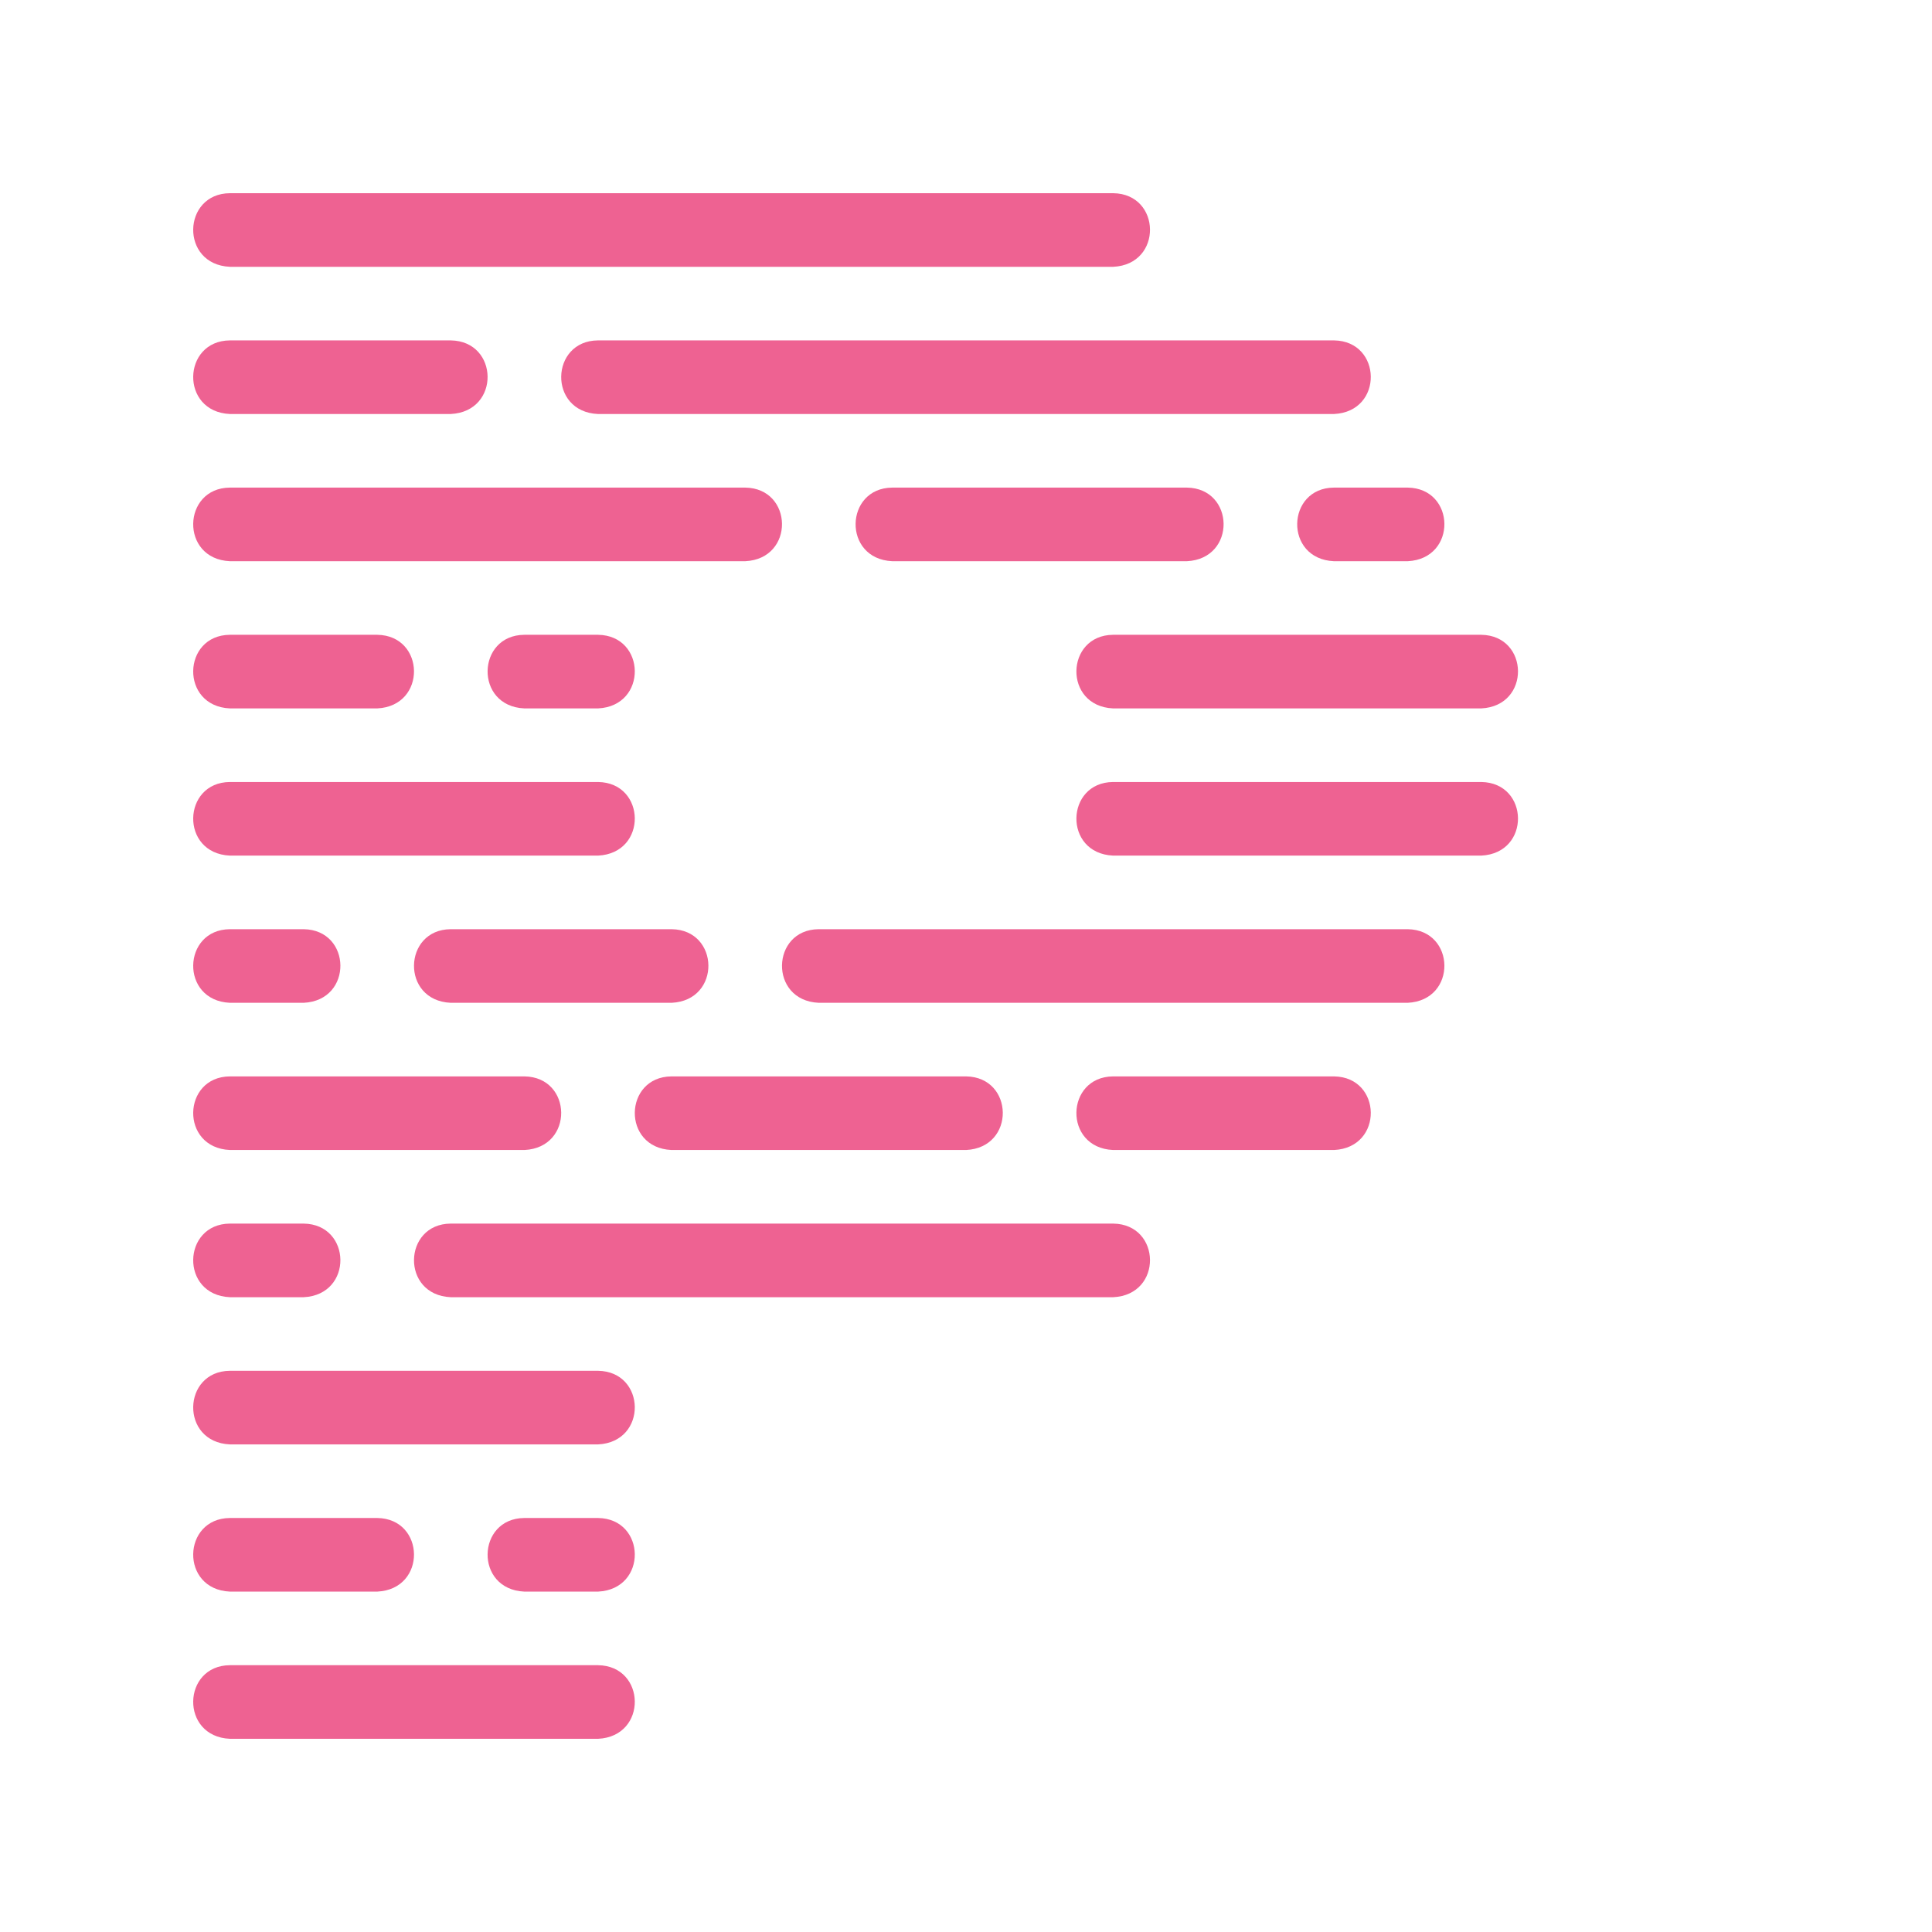
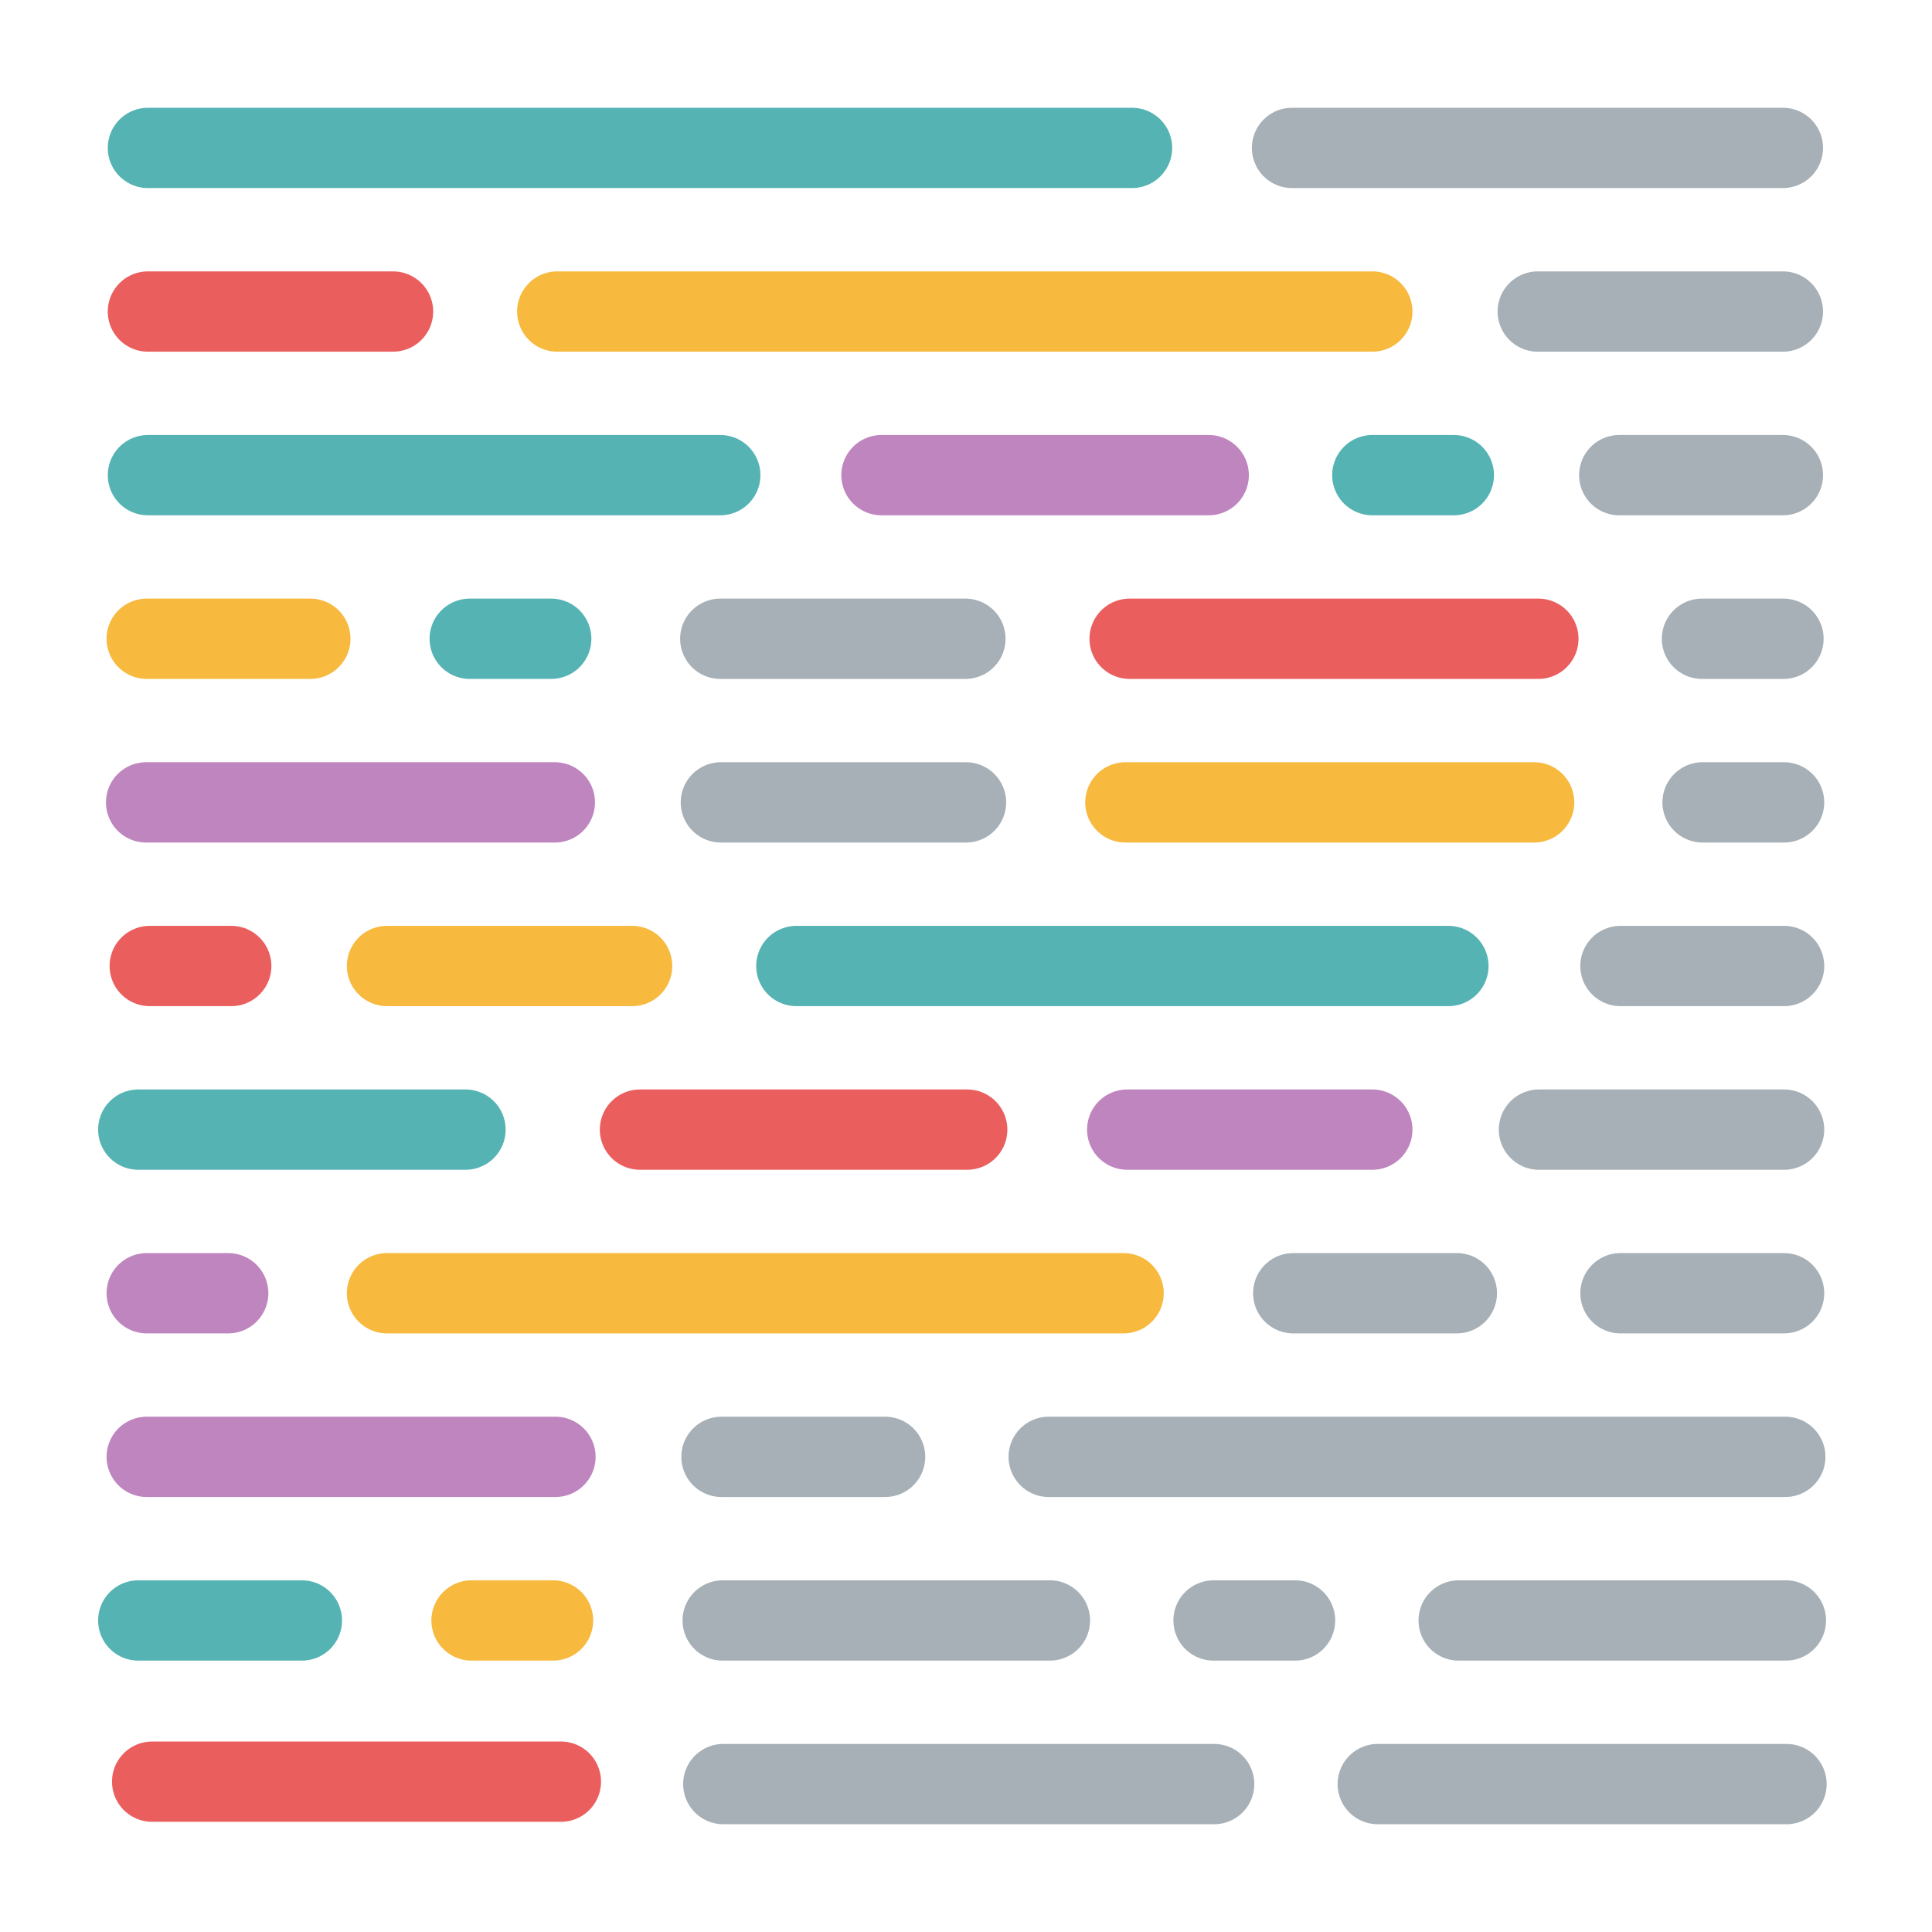
- <svg xmlns="http://www.w3.org/2000/svg" version="1.1" x="0px" y="0px" width="16px" height="16px" viewBox="0 0 512 512">
-   <path fill="#EE6292" transform="scale(0.8) translate(64 64)" data-iconColor="Prettier" d="M304.805,24.381H12.145c-16.553-0.752-15.83-24.247,0-24.381H304.805C320.716,0.241,321.285,23.565,304.805,24.381z M12.141,121.905c-16.548-0.752-15.825-24.247,0-24.381h170.762c15.906,0.241,16.475,23.565,0,24.381H12.141z M134.046,73.143c-16.548-0.752-15.825-24.247,0-24.381l243.905,0c15.906,0.241,16.475,23.565,0,24.381H134.046z M329.187,97.524c15.906,0.241,16.478,23.565,0.002,24.381h-97.619c-16.548-0.752-15.825-24.247,0-24.381H329.187z M377.856,121.905c-16.548-0.752-15.825-24.247,0-24.381h24.476c15.906,0.241,16.475,23.565,0,24.381H377.856z M12.141,170.667c-16.548-0.752-15.825-24.247,0-24.381l48.857,0c15.906,0.241,16.475,23.565,0,24.381H12.141z M304.713,170.667c-16.548-0.752-15.825-24.247,0-24.381l122,0c15.906,0.241,16.475,23.565,0,24.381H304.713z M109.665,170.667c-16.548-0.752-15.825-24.247,0-24.381l24.476,0c15.906,0.241,16.475,23.565,0,24.381H109.665z M12.141,463.238c-16.548-0.752-15.825-24.247,0-24.381h48.857c15.906,0.241,16.475,23.565,0,24.381H12.141z M109.665,463.238c-16.548-0.752-15.825-24.247,0-24.381h24.476c15.906,0.241,16.475,23.565,0,24.381H109.665z M304.713,219.429c-16.548-0.752-15.825-24.247,0-24.381h122c15.906,0.241,16.475,23.565,0,24.381H304.713z M12.141,219.429c-16.548-0.752-15.825-24.247,0-24.381h122c15.906,0.241,16.475,23.565,0,24.381H12.141z M12.141,414.476c-16.548-0.752-15.825-24.247,0-24.381h122c15.906,0.241,16.475,23.565,0,24.381H12.141z M12.141,512c-16.548-0.752-15.825-24.247,0-24.381h122c15.906,0.241,16.475,23.565,0,24.381H12.141z M12.141,268.19c-16.548-0.752-15.825-24.247,0-24.381h24.476c15.906,0.241,16.475,23.565,0,24.381L12.141,268.19z M85.284,268.19c-16.548-0.752-15.825-24.247,0-24.381h73.238c15.906,0.241,16.475,23.565,0,24.381L85.284,268.19z M207.189,268.19c-16.548-0.752-15.825-24.247,0-24.381h195.143c15.906,0.241,16.475,23.565,0,24.381L207.189,268.19z M304.713,316.952c-16.548-0.752-15.825-24.247,0-24.381h73.238c15.906,0.241,16.475,23.565,0,24.381H304.713z M158.427,316.952c-16.548-0.752-15.825-24.247,0-24.381h97.619c15.906,0.241,16.475,23.565,0,24.381H158.427z M12.141,316.952c-16.548-0.752-15.825-24.247,0-24.381h97.619c15.906,0.241,16.475,23.565,0,24.381H12.141z M12.141,365.714c-16.548-0.752-15.825-24.247,0-24.381h24.476c15.906,0.241,16.475,23.565,0,24.381H12.141z M85.284,365.714c-16.548-0.752-15.825-24.247,0-24.381h219.524c15.906,0.241,16.475,23.565,0,24.381H85.284z M12.141,73.143c-16.548-0.752-15.825-24.247,0-24.381l73.192,0c15.967,0.241,16.538,23.565,0,24.381H12.141z" />
+ <svg xmlns="http://www.w3.org/2000/svg" viewBox="0 0 32 32" stroke-linecap="round" stroke-width="1.33">
+   <path d="m2.45 2.45h16.3m-16.3 5.42h9.48m10.8 0h1.35m-16.3 2.71h1.35m4.06 5.42h10.8m-21.7 2.71h5.42m-5.42 8.13h2.71" stroke="#56b3b4" />
+   <path d="m2.45 5.16h4.06m12.2 5.42h6.77m-23 5.42h1.35m6.77 2.71h5.42m-13.5 10.8h6.77" stroke="#ea5e5e" />
+   <path d="m9.23 5.16h13.5m-20.3 5.42h2.71m13.5 2.71h6.77m-19 2.71h4.06m-4.06 5.42h12.2m-10.8 5.42h1.35" stroke="#f7b93e" />
+   <path d="m14.6 7.87h5.42m-17.6 5.42h6.77m9.48 5.42h4.06m-20.3 2.71h1.35m-1.35 2.71h6.77" stroke="#bf85bf" />
+   <path d="m21.4 2.45h8.13m-4.06 2.71h4.06m-2.71 2.71h2.71m-17.6 2.71h4.06m12.2 0h1.35m-17.6 2.71h4.06m12.2 0h1.35m-2.71 2.71h2.71m-4.06 2.71h4.06m-8.13 2.71h2.71m2.71 0h2.71m-17.6 2.71h2.71m2.71 0h12.2m-17.6 2.71h5.42m2.71 0h1.35m2.71 0h5.42m-17.6 2.71h8.13m2.71 0h6.77" stroke="#4d616e" opacity=".5" />
</svg>
